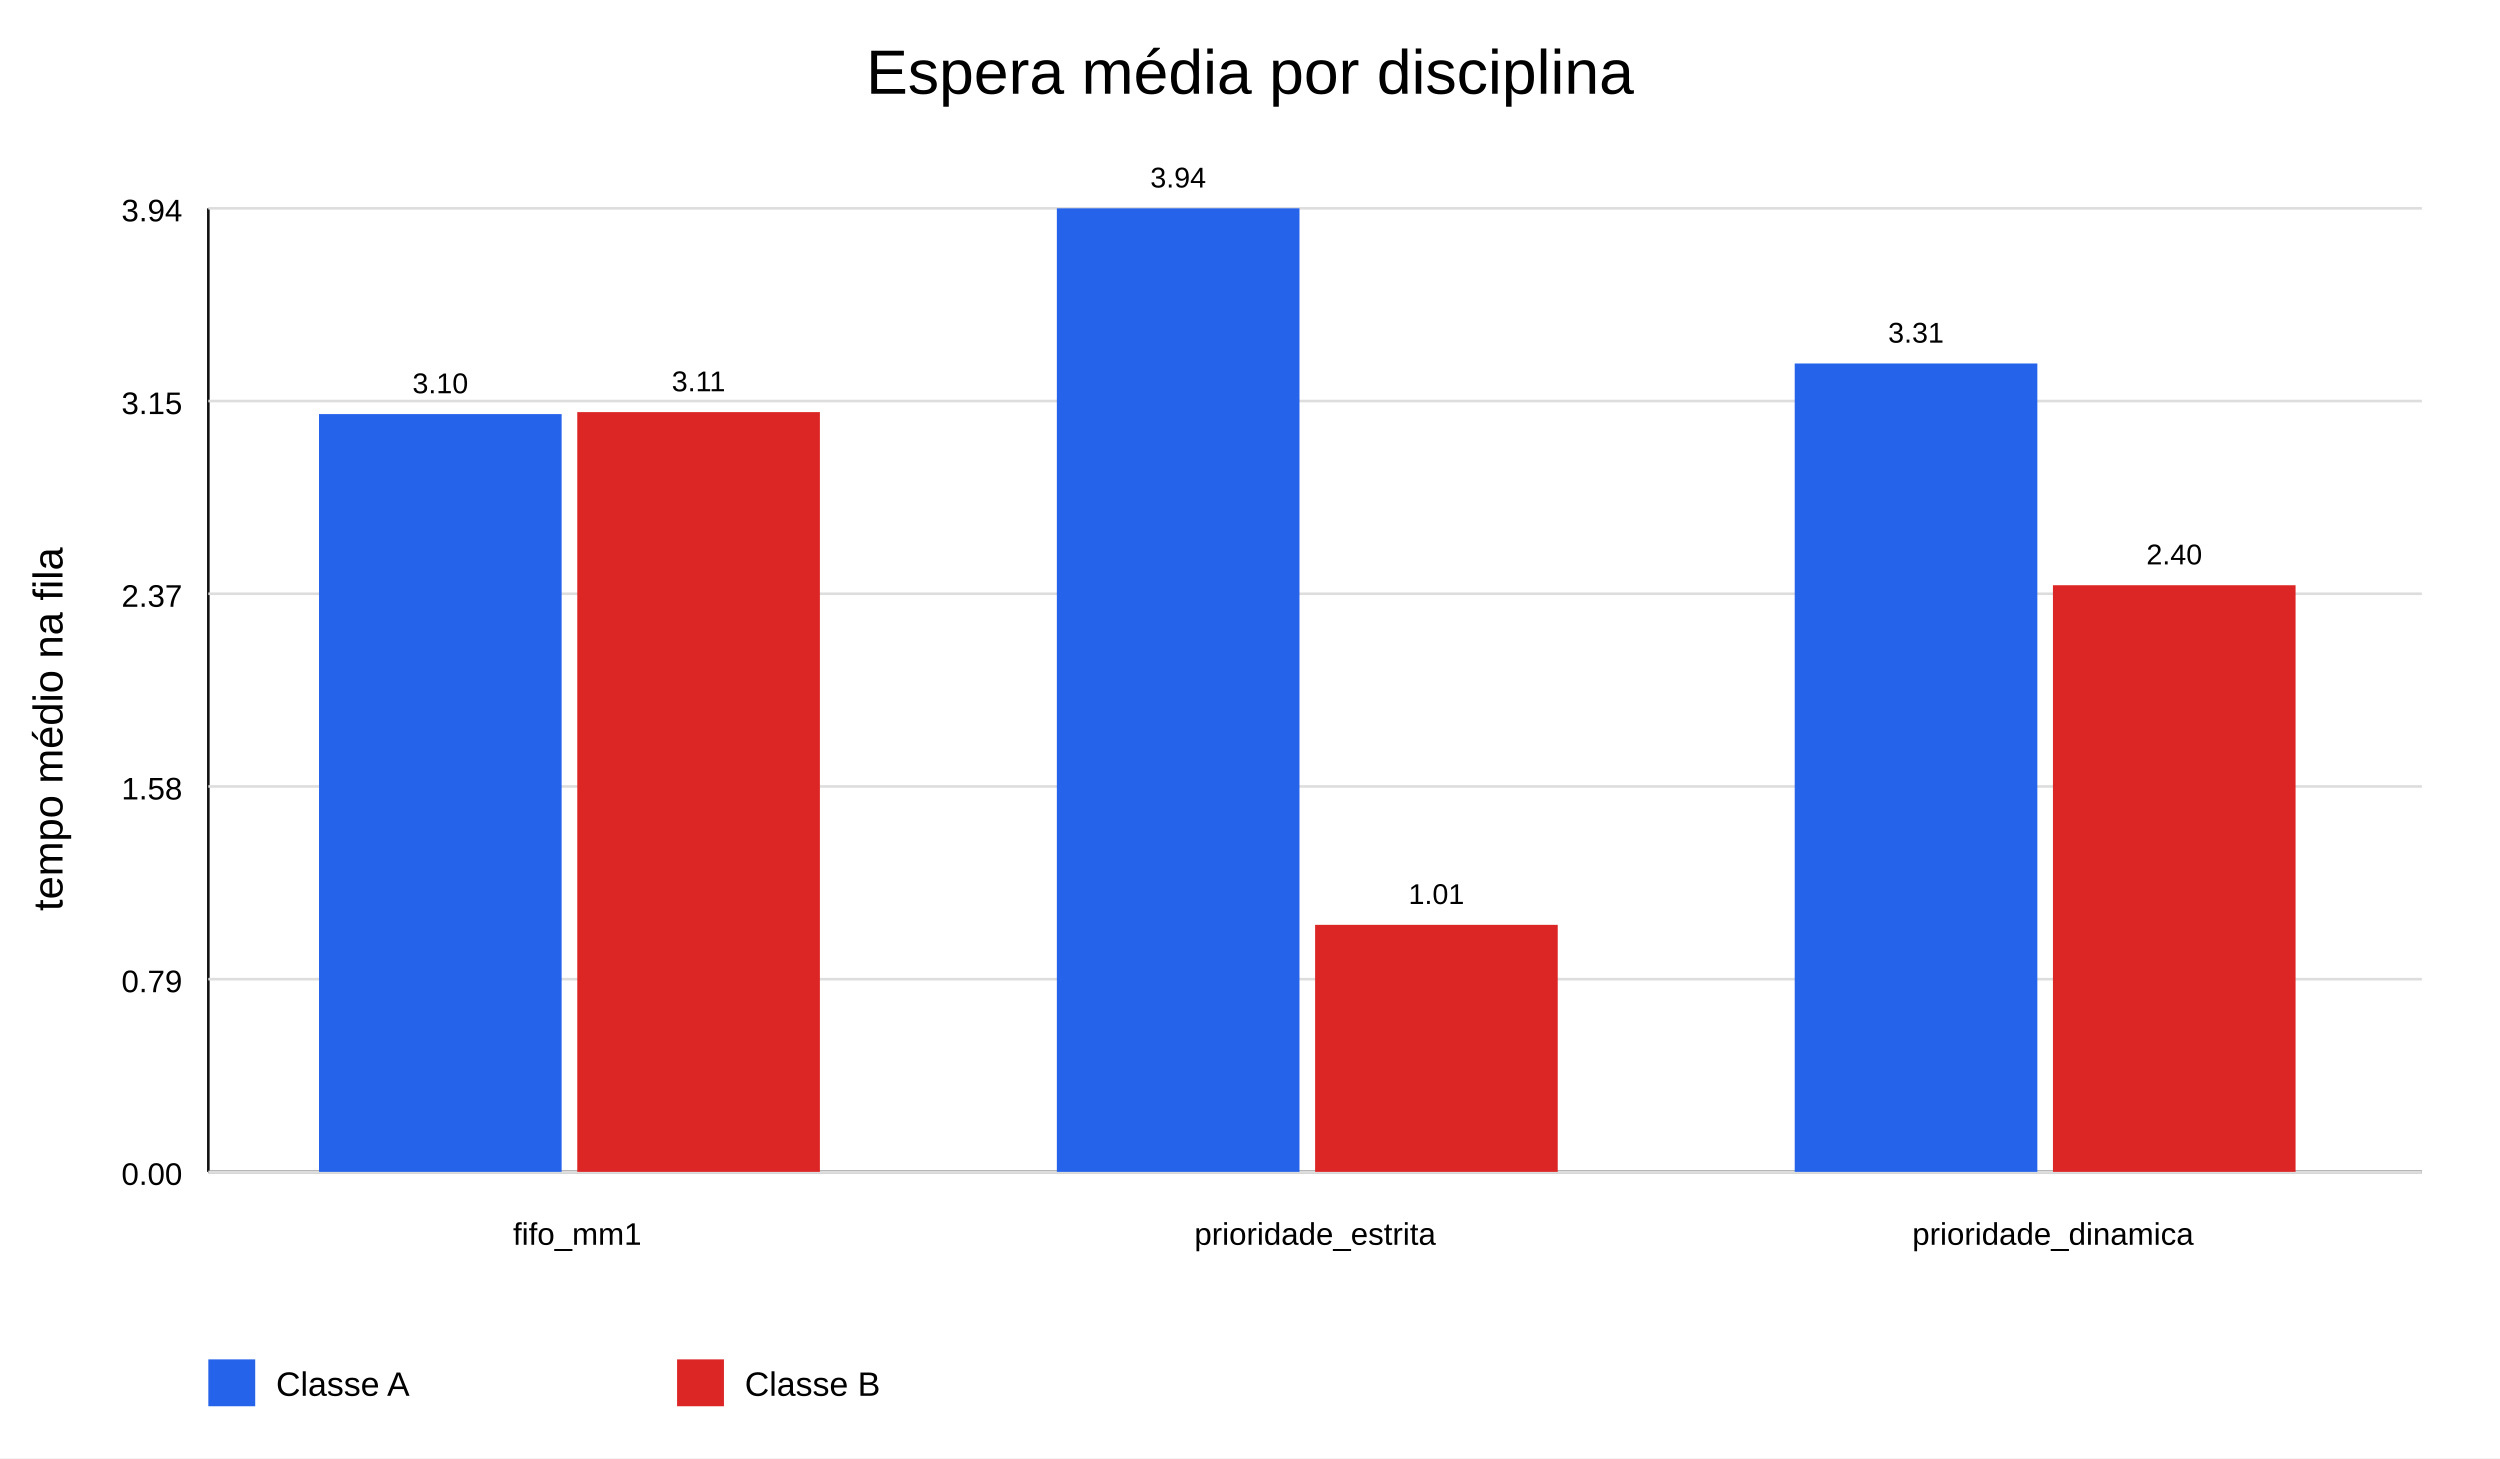
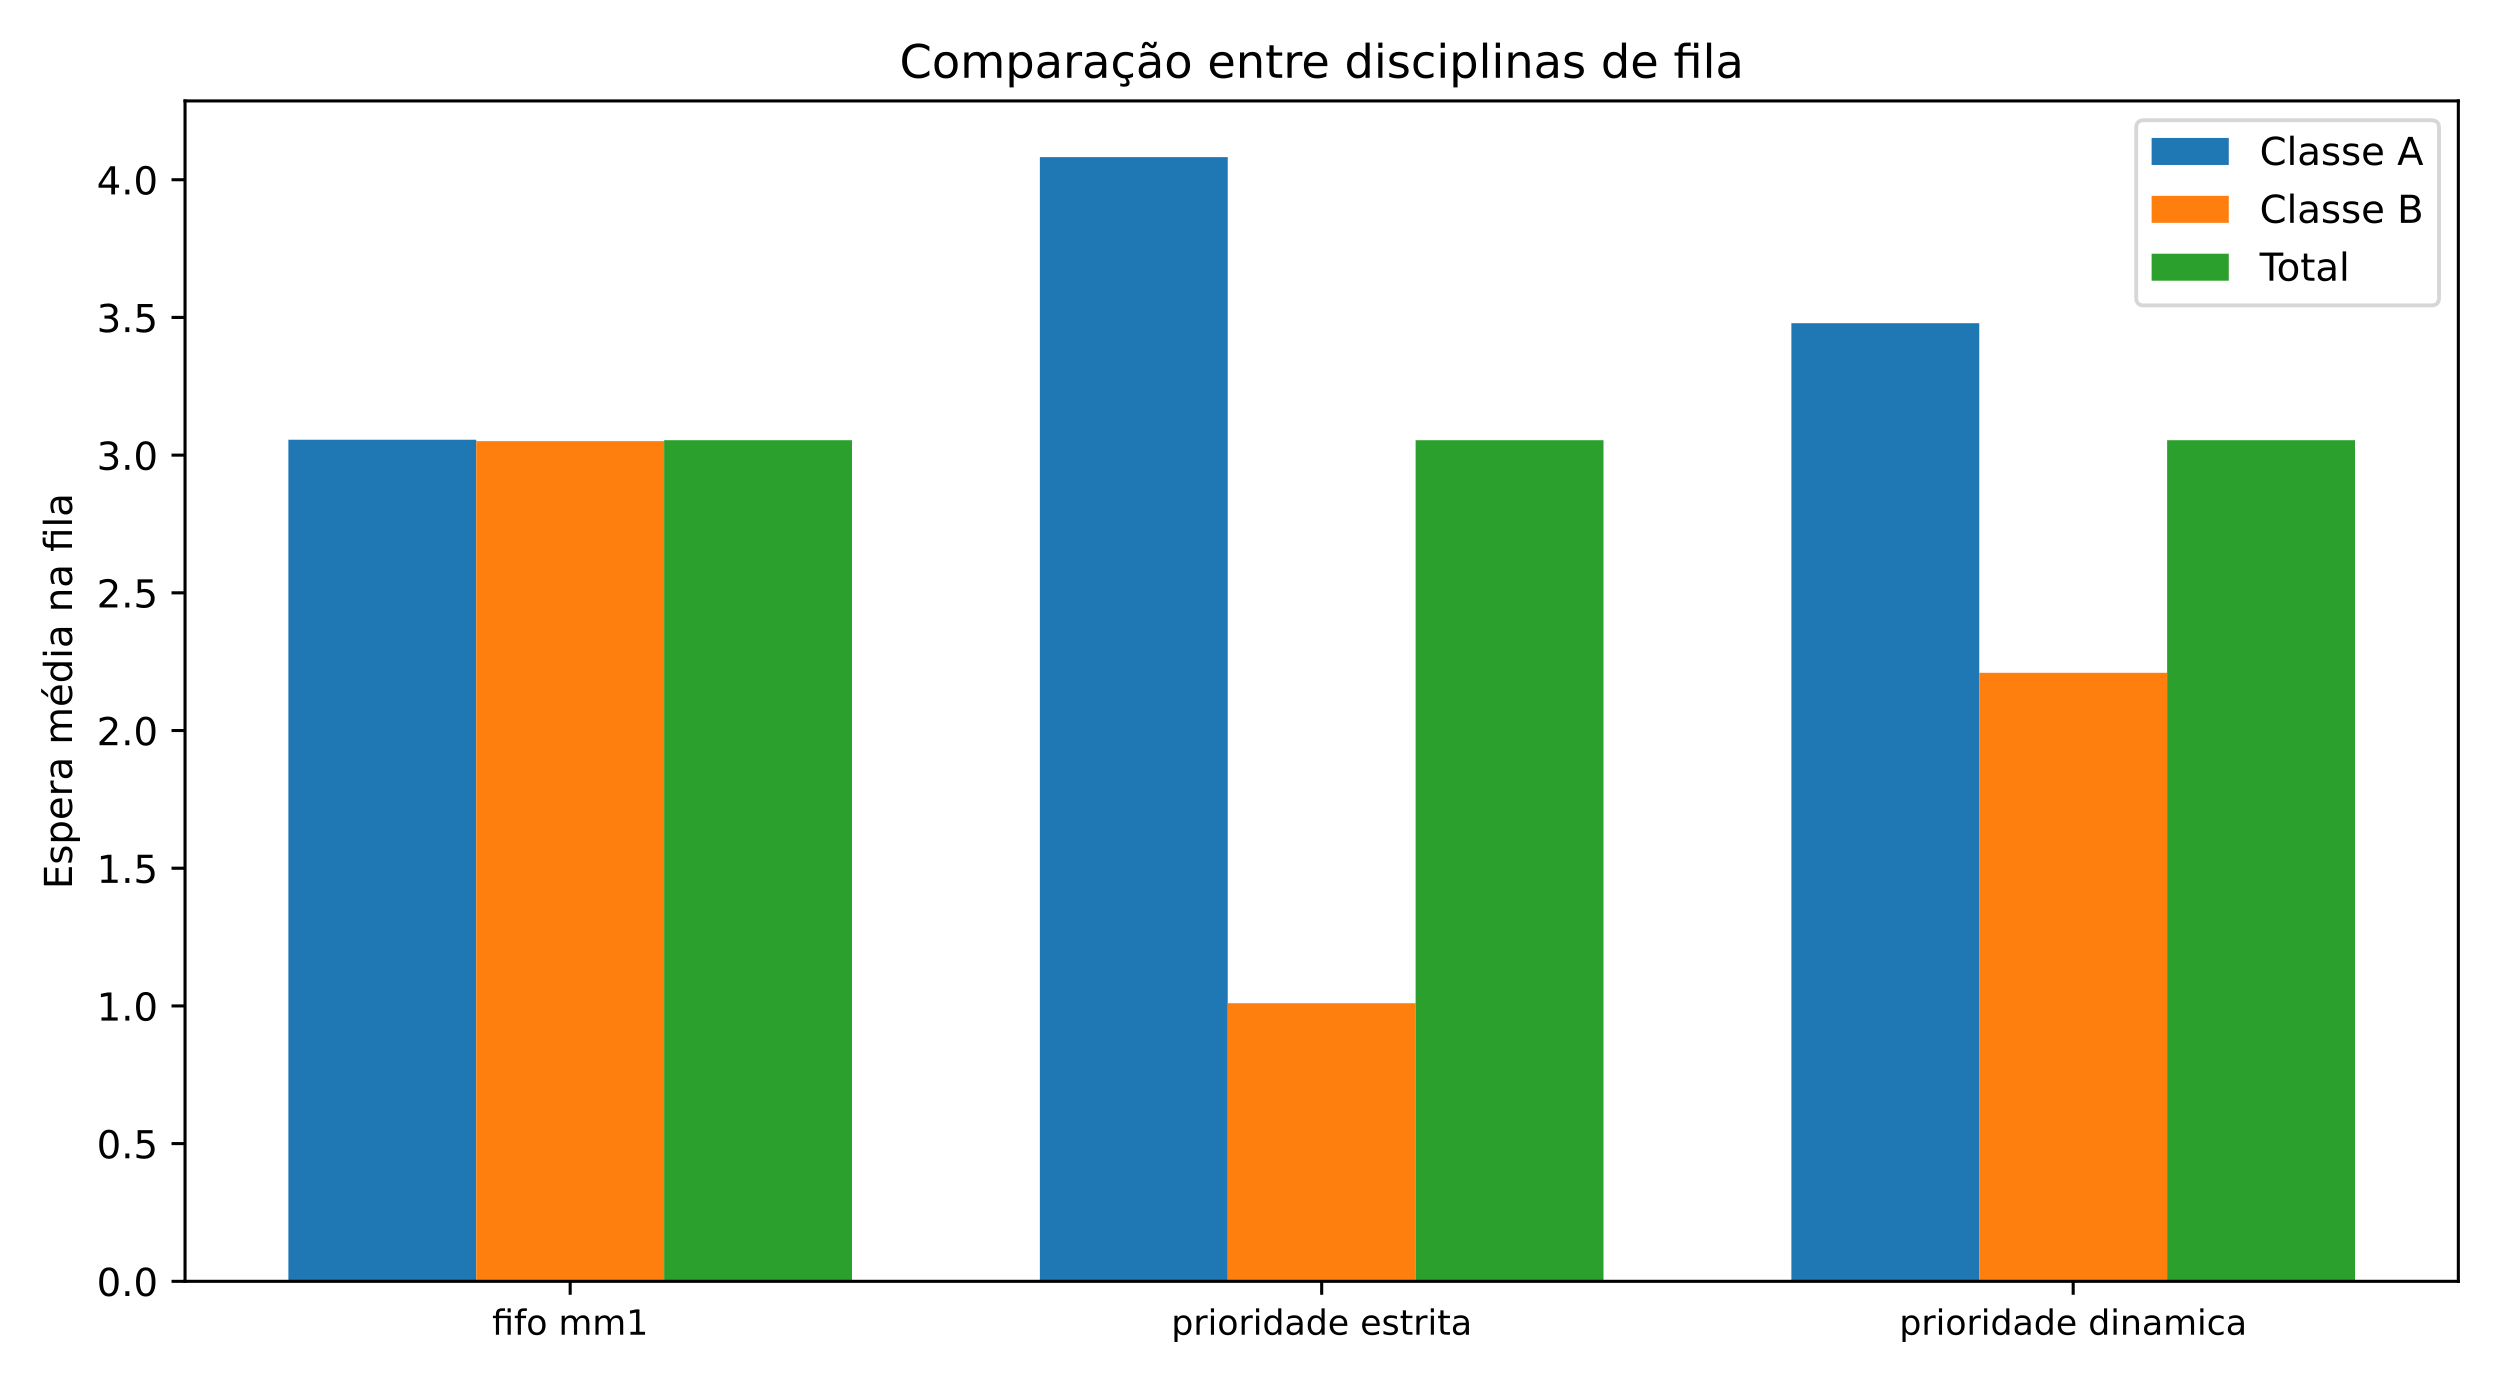
- <svg xmlns="http://www.w3.org/2000/svg" width="960" height="560" viewBox="0 0 960 560">
-   <rect width="100%" height="100%" fill="white" />
-   <text x="480.0" y="36" text-anchor="middle" font-size="24" font-family="Arial">Espera média por disciplina</text>
-   <text x="24" y="280.0" transform="rotate(-90 24 280.0)" text-anchor="middle" font-size="16" font-family="Arial">tempo médio na fila</text>
-   <line x1="80" y1="450" x2="930" y2="450" stroke="#111" />
-   <line x1="80" y1="80" x2="80" y2="450" stroke="#111" />
-   <line x1="80" y1="450.0" x2="930" y2="450.0" stroke="#ddd" />
-   <text x="70" y="455.0" text-anchor="end" font-size="12" font-family="Arial">0.00</text>
-   <line x1="80" y1="376.0" x2="930" y2="376.0" stroke="#ddd" />
-   <text x="70" y="381.0" text-anchor="end" font-size="12" font-family="Arial">0.79</text>
-   <line x1="80" y1="302.0" x2="930" y2="302.0" stroke="#ddd" />
-   <text x="70" y="307.0" text-anchor="end" font-size="12" font-family="Arial">1.58</text>
-   <line x1="80" y1="228.0" x2="930" y2="228.0" stroke="#ddd" />
-   <text x="70" y="233.0" text-anchor="end" font-size="12" font-family="Arial">2.37</text>
-   <line x1="80" y1="154.0" x2="930" y2="154.0" stroke="#ddd" />
-   <text x="70" y="159.0" text-anchor="end" font-size="12" font-family="Arial">3.15</text>
-   <line x1="80" y1="80.0" x2="930" y2="80.0" stroke="#ddd" />
-   <text x="70" y="85.0" text-anchor="end" font-size="12" font-family="Arial">3.94</text>
-   <text x="221.667" y="478" text-anchor="middle" font-size="12" font-family="Arial">fifo_mm1</text>
-   <rect x="122.50" y="159.01" width="93.17" height="290.99" fill="#2563eb" />
-   <text x="169.08" y="151.01" text-anchor="middle" font-size="11" font-family="Arial">3.10</text>
-   <rect x="221.67" y="158.25" width="93.17" height="291.75" fill="#dc2626" />
-   <text x="268.25" y="150.25" text-anchor="middle" font-size="11" font-family="Arial">3.11</text>
-   <text x="505.0" y="478" text-anchor="middle" font-size="12" font-family="Arial">prioridade_estrita</text>
-   <rect x="405.83" y="80.00" width="93.17" height="370.00" fill="#2563eb" />
-   <text x="452.42" y="72.00" text-anchor="middle" font-size="11" font-family="Arial">3.94</text>
-   <rect x="505.00" y="355.14" width="93.17" height="94.86" fill="#dc2626" />
-   <text x="551.58" y="347.14" text-anchor="middle" font-size="11" font-family="Arial">1.01</text>
-   <text x="788.333" y="478" text-anchor="middle" font-size="12" font-family="Arial">prioridade_dinamica</text>
-   <rect x="689.17" y="139.58" width="93.17" height="310.42" fill="#2563eb" />
-   <text x="735.75" y="131.58" text-anchor="middle" font-size="11" font-family="Arial">3.31</text>
-   <rect x="788.33" y="224.73" width="93.17" height="225.27" fill="#dc2626" />
-   <text x="834.92" y="216.73" text-anchor="middle" font-size="11" font-family="Arial">2.40</text>
-   <rect x="80" y="522" width="18" height="18" fill="#2563eb" />
-   <text x="106" y="536" font-size="13" font-family="Arial">Classe A</text>
-   <rect x="260" y="522" width="18" height="18" fill="#dc2626" />
-   <text x="286" y="536" font-size="13" font-family="Arial">Classe B</text>
+ <svg xmlns="http://www.w3.org/2000/svg" xmlns:xlink="http://www.w3.org/1999/xlink" width="648pt" height="360pt" viewBox="0 0 648 360" version="1.1">
+   <defs>
+     <style type="text/css">*{stroke-linejoin: round; stroke-linecap: butt}</style>
+   </defs>
+   <g id="figure_1">
+     <g id="patch_1">
+       <path d="M 0 360  L 648 360  L 648 0  L 0 0  z " style="fill: #ffffff" />
+     </g>
+     <g id="axes_1">
+       <g id="patch_2">
+         <path d="M 47.962 332.118  L 637.2 332.118  L 637.2 26.16  L 47.962 26.16  z " style="fill: #ffffff" />
+       </g>
+       <g id="patch_3">
+         <path d="M 74.746 332.118  L 123.443 332.118  L 123.443 113.973  L 74.746 113.973  z " clip-path="url(#p3325e64aa8)" style="fill: #1f77b4" />
+       </g>
+       <g id="patch_4">
+         <path d="M 269.535 332.118  L 318.233 332.118  L 318.233 40.729  L 269.535 40.729  z " clip-path="url(#p3325e64aa8)" style="fill: #1f77b4" />
+       </g>
+       <g id="patch_5">
+         <path d="M 464.324 332.118  L 513.022 332.118  L 513.022 83.78  L 464.324 83.78  z " clip-path="url(#p3325e64aa8)" style="fill: #1f77b4" />
+       </g>
+       <g id="patch_6">
+         <path d="M 123.443 332.118  L 172.141 332.118  L 172.141 114.336  L 123.443 114.336  z " clip-path="url(#p3325e64aa8)" style="fill: #ff7f0e" />
+       </g>
+       <g id="patch_7">
+         <path d="M 318.233 332.118  L 366.93 332.118  L 366.93 260.031  L 318.233 260.031  z " clip-path="url(#p3325e64aa8)" style="fill: #ff7f0e" />
+       </g>
+       <g id="patch_8">
+         <path d="M 513.022 332.118  L 561.719 332.118  L 561.719 174.389  L 513.022 174.389  z " clip-path="url(#p3325e64aa8)" style="fill: #ff7f0e" />
+       </g>
+       <g id="patch_9">
+         <path d="M 172.141 332.118  L 220.838 332.118  L 220.838 114.097  L 172.141 114.097  z " clip-path="url(#p3325e64aa8)" style="fill: #2ca02c" />
+       </g>
+       <g id="patch_10">
+         <path d="M 366.93 332.118  L 415.627 332.118  L 415.627 114.097  L 366.93 114.097  z " clip-path="url(#p3325e64aa8)" style="fill: #2ca02c" />
+       </g>
+       <g id="patch_11">
+         <path d="M 561.719 332.118  L 610.416 332.118  L 610.416 114.097  L 561.719 114.097  z " clip-path="url(#p3325e64aa8)" style="fill: #2ca02c" />
+       </g>
+       <g id="matplotlib.axis_1">
+         <g id="xtick_1">
+           <g id="line2d_1">
+             <defs>
+               <path id="mccc6d8b681" d="M 0 0  L 0 3.5  " style="stroke: #000000; stroke-width: 0.8" />
+             </defs>
+             <g>
+               <use xlink:href="#mccc6d8b681" x="147.792" y="332.118" style="stroke: #000000; stroke-width: 0.8" />
+             </g>
+           </g>
+           <g id="text_1">
+             <g transform="translate(127.5601 345.9565) scale(0.09 -0.09)">
+               <defs>
+                 <path id="DejaVuSans-13af" d="M 3431 3500  L 3431 0  L 2853 0  L 2853 3053  L 1275 3053  L 1275 0  L 697 0  L 697 3053  L 147 3053  L 147 3500  L 697 3500  L 697 3744  Q 697 4316 967 4589  Q 1238 4863 1797 4863  L 2375 4863  L 2375 4384  L 1825 4384  Q 1516 4384 1395 4259  Q 1275 4134 1275 3809  L 1275 3500  L 3431 3500  z M 2853 4856  L 3431 4856  L 3431 4128  L 2853 4128  L 2853 4856  z " transform="scale(0.015625)" />
+                 <path id="DejaVuSans-49" d="M 2375 4863  L 2375 4384  L 1825 4384  Q 1516 4384 1395 4259  Q 1275 4134 1275 3809  L 1275 3500  L 2222 3500  L 2222 3053  L 1275 3053  L 1275 0  L 697 0  L 697 3053  L 147 3053  L 147 3500  L 697 3500  L 697 3744  Q 697 4328 969 4595  Q 1241 4863 1831 4863  L 2375 4863  z " transform="scale(0.015625)" />
+                 <path id="DejaVuSans-52" d="M 1959 3097  Q 1497 3097 1228 2736  Q 959 2375 959 1747  Q 959 1119 1226 758  Q 1494 397 1959 397  Q 2419 397 2687 759  Q 2956 1122 2956 1747  Q 2956 2369 2687 2733  Q 2419 3097 1959 3097  z M 1959 3584  Q 2709 3584 3137 3096  Q 3566 2609 3566 1747  Q 3566 888 3137 398  Q 2709 -91 1959 -91  Q 1206 -91 779 398  Q 353 888 353 1747  Q 353 2609 779 3096  Q 1206 3584 1959 3584  z " transform="scale(0.015625)" />
+                 <path id="DejaVuSans-3" transform="scale(0.015625)" />
+                 <path id="DejaVuSans-50" d="M 3328 2828  Q 3544 3216 3844 3400  Q 4144 3584 4550 3584  Q 5097 3584 5394 3201  Q 5691 2819 5691 2113  L 5691 0  L 5113 0  L 5113 2094  Q 5113 2597 4934 2840  Q 4756 3084 4391 3084  Q 3944 3084 3684 2787  Q 3425 2491 3425 1978  L 3425 0  L 2847 0  L 2847 2094  Q 2847 2600 2669 2842  Q 2491 3084 2119 3084  Q 1678 3084 1418 2786  Q 1159 2488 1159 1978  L 1159 0  L 581 0  L 581 3500  L 1159 3500  L 1159 2956  Q 1356 3278 1631 3431  Q 1906 3584 2284 3584  Q 2666 3584 2933 3390  Q 3200 3197 3328 2828  z " transform="scale(0.015625)" />
+                 <path id="DejaVuSans-14" d="M 794 531  L 1825 531  L 1825 4091  L 703 3866  L 703 4441  L 1819 4666  L 2450 4666  L 2450 531  L 3481 531  L 3481 0  L 794 0  L 794 531  z " transform="scale(0.015625)" />
+               </defs>
+               <use xlink:href="#DejaVuSans-13af" />
+               <use xlink:href="#DejaVuSans-49" transform="translate(62.98438 0)" />
+               <use xlink:href="#DejaVuSans-52" transform="translate(98.1875 0)" />
+               <use xlink:href="#DejaVuSans-3" transform="translate(159.375 0)" />
+               <use xlink:href="#DejaVuSans-50" transform="translate(191.1562 0)" />
+               <use xlink:href="#DejaVuSans-50" transform="translate(288.5625 0)" />
+               <use xlink:href="#DejaVuSans-14" transform="translate(385.9688 0)" />
+             </g>
+           </g>
+         </g>
+         <g id="xtick_2">
+           <g id="line2d_2">
+             <g>
+               <use xlink:href="#mccc6d8b681" x="342.581" y="332.118" style="stroke: #000000; stroke-width: 0.8" />
+             </g>
+           </g>
+           <g id="text_2">
+             <g transform="translate(303.6013 345.9565) scale(0.09 -0.09)">
+               <defs>
+                 <path id="DejaVuSans-53" d="M 1159 525  L 1159 -1331  L 581 -1331  L 581 3500  L 1159 3500  L 1159 2969  Q 1341 3281 1617 3432  Q 1894 3584 2278 3584  Q 2916 3584 3314 3078  Q 3713 2572 3713 1747  Q 3713 922 3314 415  Q 2916 -91 2278 -91  Q 1894 -91 1617 61  Q 1341 213 1159 525  z M 3116 1747  Q 3116 2381 2855 2742  Q 2594 3103 2138 3103  Q 1681 3103 1420 2742  Q 1159 2381 1159 1747  Q 1159 1113 1420 752  Q 1681 391 2138 391  Q 2594 391 2855 752  Q 3116 1113 3116 1747  z " transform="scale(0.015625)" />
+                 <path id="DejaVuSans-55" d="M 2631 2963  Q 2534 3019 2420 3045  Q 2306 3072 2169 3072  Q 1681 3072 1420 2755  Q 1159 2438 1159 1844  L 1159 0  L 581 0  L 581 3500  L 1159 3500  L 1159 2956  Q 1341 3275 1631 3429  Q 1922 3584 2338 3584  Q 2397 3584 2469 3576  Q 2541 3569 2628 3553  L 2631 2963  z " transform="scale(0.015625)" />
+                 <path id="DejaVuSans-4c" d="M 603 3500  L 1178 3500  L 1178 0  L 603 0  L 603 3500  z M 603 4863  L 1178 4863  L 1178 4134  L 603 4134  L 603 4863  z " transform="scale(0.015625)" />
+                 <path id="DejaVuSans-47" d="M 2906 2969  L 2906 4863  L 3481 4863  L 3481 0  L 2906 0  L 2906 525  Q 2725 213 2448 61  Q 2172 -91 1784 -91  Q 1150 -91 751 415  Q 353 922 353 1747  Q 353 2572 751 3078  Q 1150 3584 1784 3584  Q 2172 3584 2448 3432  Q 2725 3281 2906 2969  z M 947 1747  Q 947 1113 1208 752  Q 1469 391 1925 391  Q 2381 391 2643 752  Q 2906 1113 2906 1747  Q 2906 2381 2643 2742  Q 2381 3103 1925 3103  Q 1469 3103 1208 2742  Q 947 2381 947 1747  z " transform="scale(0.015625)" />
+                 <path id="DejaVuSans-44" d="M 2194 1759  Q 1497 1759 1228 1600  Q 959 1441 959 1056  Q 959 750 1161 570  Q 1363 391 1709 391  Q 2188 391 2477 730  Q 2766 1069 2766 1631  L 2766 1759  L 2194 1759  z M 3341 1997  L 3341 0  L 2766 0  L 2766 531  Q 2569 213 2275 61  Q 1981 -91 1556 -91  Q 1019 -91 701 211  Q 384 513 384 1019  Q 384 1609 779 1909  Q 1175 2209 1959 2209  L 2766 2209  L 2766 2266  Q 2766 2663 2505 2880  Q 2244 3097 1772 3097  Q 1472 3097 1187 3025  Q 903 2953 641 2809  L 641 3341  Q 956 3463 1253 3523  Q 1550 3584 1831 3584  Q 2591 3584 2966 3190  Q 3341 2797 3341 1997  z " transform="scale(0.015625)" />
+                 <path id="DejaVuSans-48" d="M 3597 1894  L 3597 1613  L 953 1613  Q 991 1019 1311 708  Q 1631 397 2203 397  Q 2534 397 2845 478  Q 3156 559 3463 722  L 3463 178  Q 3153 47 2828 -22  Q 2503 -91 2169 -91  Q 1331 -91 842 396  Q 353 884 353 1716  Q 353 2575 817 3079  Q 1281 3584 2069 3584  Q 2775 3584 3186 3129  Q 3597 2675 3597 1894  z M 3022 2063  Q 3016 2534 2758 2815  Q 2500 3097 2075 3097  Q 1594 3097 1305 2825  Q 1016 2553 972 2059  L 3022 2063  z " transform="scale(0.015625)" />
+                 <path id="DejaVuSans-56" d="M 2834 3397  L 2834 2853  Q 2591 2978 2328 3040  Q 2066 3103 1784 3103  Q 1356 3103 1142 2972  Q 928 2841 928 2578  Q 928 2378 1081 2264  Q 1234 2150 1697 2047  L 1894 2003  Q 2506 1872 2764 1633  Q 3022 1394 3022 966  Q 3022 478 2636 193  Q 2250 -91 1575 -91  Q 1294 -91 989 -36  Q 684 19 347 128  L 347 722  Q 666 556 975 473  Q 1284 391 1588 391  Q 1994 391 2212 530  Q 2431 669 2431 922  Q 2431 1156 2273 1281  Q 2116 1406 1581 1522  L 1381 1569  Q 847 1681 609 1914  Q 372 2147 372 2553  Q 372 3047 722 3315  Q 1072 3584 1716 3584  Q 2034 3584 2315 3537  Q 2597 3491 2834 3397  z " transform="scale(0.015625)" />
+                 <path id="DejaVuSans-57" d="M 1172 4494  L 1172 3500  L 2356 3500  L 2356 3053  L 1172 3053  L 1172 1153  Q 1172 725 1289 603  Q 1406 481 1766 481  L 2356 481  L 2356 0  L 1766 0  Q 1100 0 847 248  Q 594 497 594 1153  L 594 3053  L 172 3053  L 172 3500  L 594 3500  L 594 4494  L 1172 4494  z " transform="scale(0.015625)" />
+               </defs>
+               <use xlink:href="#DejaVuSans-53" />
+               <use xlink:href="#DejaVuSans-55" transform="translate(63.48438 0)" />
+               <use xlink:href="#DejaVuSans-4c" transform="translate(104.5938 0)" />
+               <use xlink:href="#DejaVuSans-52" transform="translate(132.375 0)" />
+               <use xlink:href="#DejaVuSans-55" transform="translate(193.5625 0)" />
+               <use xlink:href="#DejaVuSans-4c" transform="translate(234.6719 0)" />
+               <use xlink:href="#DejaVuSans-47" transform="translate(262.4531 0)" />
+               <use xlink:href="#DejaVuSans-44" transform="translate(325.9375 0)" />
+               <use xlink:href="#DejaVuSans-47" transform="translate(387.2188 0)" />
+               <use xlink:href="#DejaVuSans-48" transform="translate(450.7031 0)" />
+               <use xlink:href="#DejaVuSans-3" transform="translate(512.2344 0)" />
+               <use xlink:href="#DejaVuSans-48" transform="translate(544.0156 0)" />
+               <use xlink:href="#DejaVuSans-56" transform="translate(605.5469 0)" />
+               <use xlink:href="#DejaVuSans-57" transform="translate(657.6406 0)" />
+               <use xlink:href="#DejaVuSans-55" transform="translate(696.8438 0)" />
+               <use xlink:href="#DejaVuSans-4c" transform="translate(737.9531 0)" />
+               <use xlink:href="#DejaVuSans-57" transform="translate(765.7344 0)" />
+               <use xlink:href="#DejaVuSans-44" transform="translate(804.9375 0)" />
+             </g>
+           </g>
+         </g>
+         <g id="xtick_3">
+           <g id="line2d_3">
+             <g>
+               <use xlink:href="#mccc6d8b681" x="537.37" y="332.118" style="stroke: #000000; stroke-width: 0.8" />
+             </g>
+           </g>
+           <g id="text_3">
+             <g transform="translate(492.3079 345.9565) scale(0.09 -0.09)">
+               <defs>
+                 <path id="DejaVuSans-51" d="M 3513 2113  L 3513 0  L 2938 0  L 2938 2094  Q 2938 2591 2744 2837  Q 2550 3084 2163 3084  Q 1697 3084 1428 2787  Q 1159 2491 1159 1978  L 1159 0  L 581 0  L 581 3500  L 1159 3500  L 1159 2956  Q 1366 3272 1645 3428  Q 1925 3584 2291 3584  Q 2894 3584 3203 3211  Q 3513 2838 3513 2113  z " transform="scale(0.015625)" />
+                 <path id="DejaVuSans-46" d="M 3122 3366  L 3122 2828  Q 2878 2963 2633 3030  Q 2388 3097 2138 3097  Q 1578 3097 1268 2742  Q 959 2388 959 1747  Q 959 1106 1268 751  Q 1578 397 2138 397  Q 2388 397 2633 464  Q 2878 531 3122 666  L 3122 134  Q 2881 22 2623 -34  Q 2366 -91 2075 -91  Q 1284 -91 818 406  Q 353 903 353 1747  Q 353 2603 823 3093  Q 1294 3584 2113 3584  Q 2378 3584 2631 3529  Q 2884 3475 3122 3366  z " transform="scale(0.015625)" />
+               </defs>
+               <use xlink:href="#DejaVuSans-53" />
+               <use xlink:href="#DejaVuSans-55" transform="translate(63.48438 0)" />
+               <use xlink:href="#DejaVuSans-4c" transform="translate(104.5938 0)" />
+               <use xlink:href="#DejaVuSans-52" transform="translate(132.375 0)" />
+               <use xlink:href="#DejaVuSans-55" transform="translate(193.5625 0)" />
+               <use xlink:href="#DejaVuSans-4c" transform="translate(234.6719 0)" />
+               <use xlink:href="#DejaVuSans-47" transform="translate(262.4531 0)" />
+               <use xlink:href="#DejaVuSans-44" transform="translate(325.9375 0)" />
+               <use xlink:href="#DejaVuSans-47" transform="translate(387.2188 0)" />
+               <use xlink:href="#DejaVuSans-48" transform="translate(450.7031 0)" />
+               <use xlink:href="#DejaVuSans-3" transform="translate(512.2344 0)" />
+               <use xlink:href="#DejaVuSans-47" transform="translate(544.0156 0)" />
+               <use xlink:href="#DejaVuSans-4c" transform="translate(607.5 0)" />
+               <use xlink:href="#DejaVuSans-51" transform="translate(635.2812 0)" />
+               <use xlink:href="#DejaVuSans-44" transform="translate(698.6562 0)" />
+               <use xlink:href="#DejaVuSans-50" transform="translate(759.9375 0)" />
+               <use xlink:href="#DejaVuSans-4c" transform="translate(857.3438 0)" />
+               <use xlink:href="#DejaVuSans-46" transform="translate(885.125 0)" />
+               <use xlink:href="#DejaVuSans-44" transform="translate(940.1094 0)" />
+             </g>
+           </g>
+         </g>
+       </g>
+       <g id="matplotlib.axis_2">
+         <g id="ytick_1">
+           <g id="line2d_4">
+             <defs>
+               <path id="m10b726d78b" d="M 0 0  L -3.5 0  " style="stroke: #000000; stroke-width: 0.8" />
+             </defs>
+             <g>
+               <use xlink:href="#m10b726d78b" x="47.962" y="332.118" style="stroke: #000000; stroke-width: 0.8" />
+             </g>
+           </g>
+           <g id="text_4">
+             <g transform="translate(25.05922 335.9167) scale(0.1 -0.1)">
+               <defs>
+                 <path id="DejaVuSans-13" d="M 2034 4250  Q 1547 4250 1301 3770  Q 1056 3291 1056 2328  Q 1056 1369 1301 889  Q 1547 409 2034 409  Q 2525 409 2770 889  Q 3016 1369 3016 2328  Q 3016 3291 2770 3770  Q 2525 4250 2034 4250  z M 2034 4750  Q 2819 4750 3233 4129  Q 3647 3509 3647 2328  Q 3647 1150 3233 529  Q 2819 -91 2034 -91  Q 1250 -91 836 529  Q 422 1150 422 2328  Q 422 3509 836 4129  Q 1250 4750 2034 4750  z " transform="scale(0.015625)" />
+                 <path id="DejaVuSans-11" d="M 684 794  L 1344 794  L 1344 0  L 684 0  L 684 794  z " transform="scale(0.015625)" />
+               </defs>
+               <use xlink:href="#DejaVuSans-13" />
+               <use xlink:href="#DejaVuSans-11" transform="translate(63.625 0)" />
+               <use xlink:href="#DejaVuSans-13" transform="translate(95.40625 0)" />
+             </g>
+           </g>
+         </g>
+         <g id="ytick_2">
+           <g id="line2d_5">
+             <g>
+               <use xlink:href="#m10b726d78b" x="47.962" y="296.427" style="stroke: #000000; stroke-width: 0.8" />
+             </g>
+           </g>
+           <g id="text_5">
+             <g transform="translate(25.05922 300.2256) scale(0.1 -0.1)">
+               <defs>
+                 <path id="DejaVuSans-18" d="M 691 4666  L 3169 4666  L 3169 4134  L 1269 4134  L 1269 2991  Q 1406 3038 1543 3061  Q 1681 3084 1819 3084  Q 2600 3084 3056 2656  Q 3513 2228 3513 1497  Q 3513 744 3044 326  Q 2575 -91 1722 -91  Q 1428 -91 1123 -41  Q 819 9 494 109  L 494 744  Q 775 591 1075 516  Q 1375 441 1709 441  Q 2250 441 2565 725  Q 2881 1009 2881 1497  Q 2881 1984 2565 2268  Q 2250 2553 1709 2553  Q 1456 2553 1204 2497  Q 953 2441 691 2322  L 691 4666  z " transform="scale(0.015625)" />
+               </defs>
+               <use xlink:href="#DejaVuSans-13" />
+               <use xlink:href="#DejaVuSans-11" transform="translate(63.625 0)" />
+               <use xlink:href="#DejaVuSans-18" transform="translate(95.40625 0)" />
+             </g>
+           </g>
+         </g>
+         <g id="ytick_3">
+           <g id="line2d_6">
+             <g>
+               <use xlink:href="#m10b726d78b" x="47.962" y="260.736" style="stroke: #000000; stroke-width: 0.8" />
+             </g>
+           </g>
+           <g id="text_6">
+             <g transform="translate(25.05922 264.5345) scale(0.1 -0.1)">
+               <use xlink:href="#DejaVuSans-14" />
+               <use xlink:href="#DejaVuSans-11" transform="translate(63.625 0)" />
+               <use xlink:href="#DejaVuSans-13" transform="translate(95.40625 0)" />
+             </g>
+           </g>
+         </g>
+         <g id="ytick_4">
+           <g id="line2d_7">
+             <g>
+               <use xlink:href="#m10b726d78b" x="47.962" y="225.045" style="stroke: #000000; stroke-width: 0.8" />
+             </g>
+           </g>
+           <g id="text_7">
+             <g transform="translate(25.05922 228.8435) scale(0.1 -0.1)">
+               <use xlink:href="#DejaVuSans-14" />
+               <use xlink:href="#DejaVuSans-11" transform="translate(63.625 0)" />
+               <use xlink:href="#DejaVuSans-18" transform="translate(95.40625 0)" />
+             </g>
+           </g>
+         </g>
+         <g id="ytick_5">
+           <g id="line2d_8">
+             <g>
+               <use xlink:href="#m10b726d78b" x="47.962" y="189.354" style="stroke: #000000; stroke-width: 0.8" />
+             </g>
+           </g>
+           <g id="text_8">
+             <g transform="translate(25.05922 193.1524) scale(0.1 -0.1)">
+               <defs>
+                 <path id="DejaVuSans-15" d="M 1228 531  L 3431 531  L 3431 0  L 469 0  L 469 531  Q 828 903 1448 1529  Q 2069 2156 2228 2338  Q 2531 2678 2651 2914  Q 2772 3150 2772 3378  Q 2772 3750 2511 3984  Q 2250 4219 1831 4219  Q 1534 4219 1204 4116  Q 875 4013 500 3803  L 500 4441  Q 881 4594 1212 4672  Q 1544 4750 1819 4750  Q 2544 4750 2975 4387  Q 3406 4025 3406 3419  Q 3406 3131 3298 2873  Q 3191 2616 2906 2266  Q 2828 2175 2409 1742  Q 1991 1309 1228 531  z " transform="scale(0.015625)" />
+               </defs>
+               <use xlink:href="#DejaVuSans-15" />
+               <use xlink:href="#DejaVuSans-11" transform="translate(63.625 0)" />
+               <use xlink:href="#DejaVuSans-13" transform="translate(95.40625 0)" />
+             </g>
+           </g>
+         </g>
+         <g id="ytick_6">
+           <g id="line2d_9">
+             <g>
+               <use xlink:href="#m10b726d78b" x="47.962" y="153.662" style="stroke: #000000; stroke-width: 0.8" />
+             </g>
+           </g>
+           <g id="text_9">
+             <g transform="translate(25.05922 157.4613) scale(0.1 -0.1)">
+               <use xlink:href="#DejaVuSans-15" />
+               <use xlink:href="#DejaVuSans-11" transform="translate(63.625 0)" />
+               <use xlink:href="#DejaVuSans-18" transform="translate(95.40625 0)" />
+             </g>
+           </g>
+         </g>
+         <g id="ytick_7">
+           <g id="line2d_10">
+             <g>
+               <use xlink:href="#m10b726d78b" x="47.962" y="117.971" style="stroke: #000000; stroke-width: 0.8" />
+             </g>
+           </g>
+           <g id="text_10">
+             <g transform="translate(25.05922 121.7702) scale(0.1 -0.1)">
+               <defs>
+                 <path id="DejaVuSans-16" d="M 2597 2516  Q 3050 2419 3304 2112  Q 3559 1806 3559 1356  Q 3559 666 3084 287  Q 2609 -91 1734 -91  Q 1441 -91 1130 -33  Q 819 25 488 141  L 488 750  Q 750 597 1062 519  Q 1375 441 1716 441  Q 2309 441 2620 675  Q 2931 909 2931 1356  Q 2931 1769 2642 2001  Q 2353 2234 1838 2234  L 1294 2234  L 1294 2753  L 1863 2753  Q 2328 2753 2575 2939  Q 2822 3125 2822 3475  Q 2822 3834 2567 4026  Q 2313 4219 1838 4219  Q 1578 4219 1281 4162  Q 984 4106 628 3988  L 628 4550  Q 988 4650 1302 4700  Q 1616 4750 1894 4750  Q 2613 4750 3031 4423  Q 3450 4097 3450 3541  Q 3450 3153 3228 2886  Q 3006 2619 2597 2516  z " transform="scale(0.015625)" />
+               </defs>
+               <use xlink:href="#DejaVuSans-16" />
+               <use xlink:href="#DejaVuSans-11" transform="translate(63.625 0)" />
+               <use xlink:href="#DejaVuSans-13" transform="translate(95.40625 0)" />
+             </g>
+           </g>
+         </g>
+         <g id="ytick_8">
+           <g id="line2d_11">
+             <g>
+               <use xlink:href="#m10b726d78b" x="47.962" y="82.28" style="stroke: #000000; stroke-width: 0.8" />
+             </g>
+           </g>
+           <g id="text_11">
+             <g transform="translate(25.05922 86.0791) scale(0.1 -0.1)">
+               <use xlink:href="#DejaVuSans-16" />
+               <use xlink:href="#DejaVuSans-11" transform="translate(63.625 0)" />
+               <use xlink:href="#DejaVuSans-18" transform="translate(95.40625 0)" />
+             </g>
+           </g>
+         </g>
+         <g id="ytick_9">
+           <g id="line2d_12">
+             <g>
+               <use xlink:href="#m10b726d78b" x="47.962" y="46.589" style="stroke: #000000; stroke-width: 0.8" />
+             </g>
+           </g>
+           <g id="text_12">
+             <g transform="translate(25.05922 50.38801) scale(0.1 -0.1)">
+               <defs>
+                 <path id="DejaVuSans-17" d="M 2419 4116  L 825 1625  L 2419 1625  L 2419 4116  z M 2253 4666  L 3047 4666  L 3047 1625  L 3713 1625  L 3713 1100  L 3047 1100  L 3047 0  L 2419 0  L 2419 1100  L 313 1100  L 313 1709  L 2253 4666  z " transform="scale(0.015625)" />
+               </defs>
+               <use xlink:href="#DejaVuSans-17" />
+               <use xlink:href="#DejaVuSans-11" transform="translate(63.625 0)" />
+               <use xlink:href="#DejaVuSans-13" transform="translate(95.40625 0)" />
+             </g>
+           </g>
+         </g>
+         <g id="text_13">
+           <g transform="translate(18.65687 230.4499) rotate(-90) scale(0.1 -0.1)">
+             <defs>
+               <path id="DejaVuSans-28" d="M 628 4666  L 3578 4666  L 3578 4134  L 1259 4134  L 1259 2753  L 3481 2753  L 3481 2222  L 1259 2222  L 1259 531  L 3634 531  L 3634 0  L 628 0  L 628 4666  z " transform="scale(0.015625)" />
+               <path id="DejaVuSans-ab" d="M 3597 1894  L 3597 1613  L 953 1613  Q 991 1019 1311 708  Q 1631 397 2203 397  Q 2534 397 2845 478  Q 3156 559 3463 722  L 3463 178  Q 3153 47 2828 -22  Q 2503 -91 2169 -91  Q 1331 -91 842 396  Q 353 884 353 1716  Q 353 2575 817 3079  Q 1281 3584 2069 3584  Q 2775 3584 3186 3129  Q 3597 2675 3597 1894  z M 3022 2063  Q 3016 2534 2758 2815  Q 2500 3097 2075 3097  Q 1594 3097 1305 2825  Q 1016 2553 972 2059  L 3022 2063  z M 2468 5119  L 3090 5119  L 2072 3944  L 1593 3944  L 2468 5119  z " transform="scale(0.015625)" />
+               <path id="DejaVuSans-4f" d="M 603 4863  L 1178 4863  L 1178 0  L 603 0  L 603 4863  z " transform="scale(0.015625)" />
+             </defs>
+             <use xlink:href="#DejaVuSans-28" />
+             <use xlink:href="#DejaVuSans-56" transform="translate(63.1875 0)" />
+             <use xlink:href="#DejaVuSans-53" transform="translate(115.2812 0)" />
+             <use xlink:href="#DejaVuSans-48" transform="translate(178.7656 0)" />
+             <use xlink:href="#DejaVuSans-55" transform="translate(240.2969 0)" />
+             <use xlink:href="#DejaVuSans-44" transform="translate(281.4062 0)" />
+             <use xlink:href="#DejaVuSans-3" transform="translate(342.6875 0)" />
+             <use xlink:href="#DejaVuSans-50" transform="translate(374.4688 0)" />
+             <use xlink:href="#DejaVuSans-ab" transform="translate(471.875 0)" />
+             <use xlink:href="#DejaVuSans-47" transform="translate(533.4062 0)" />
+             <use xlink:href="#DejaVuSans-4c" transform="translate(596.8906 0)" />
+             <use xlink:href="#DejaVuSans-44" transform="translate(624.6719 0)" />
+             <use xlink:href="#DejaVuSans-3" transform="translate(685.9531 0)" />
+             <use xlink:href="#DejaVuSans-51" transform="translate(717.7344 0)" />
+             <use xlink:href="#DejaVuSans-44" transform="translate(781.1094 0)" />
+             <use xlink:href="#DejaVuSans-3" transform="translate(842.3906 0)" />
+             <use xlink:href="#DejaVuSans-13af" transform="translate(874.1719 0)" />
+             <use xlink:href="#DejaVuSans-4f" transform="translate(937.1562 0)" />
+             <use xlink:href="#DejaVuSans-44" transform="translate(964.9375 0)" />
+           </g>
+         </g>
+       </g>
+       <g id="patch_12">
+         <path d="M 47.962 332.118  L 47.962 26.16  " style="fill: none; stroke: #000000; stroke-width: 0.8; stroke-linejoin: miter; stroke-linecap: square" />
+       </g>
+       <g id="patch_13">
+         <path d="M 637.2 332.118  L 637.2 26.16  " style="fill: none; stroke: #000000; stroke-width: 0.8; stroke-linejoin: miter; stroke-linecap: square" />
+       </g>
+       <g id="patch_14">
+         <path d="M 47.962 332.118  L 637.2 332.118  " style="fill: none; stroke: #000000; stroke-width: 0.8; stroke-linejoin: miter; stroke-linecap: square" />
+       </g>
+       <g id="patch_15">
+         <path d="M 47.962 26.16  L 637.2 26.16  " style="fill: none; stroke: #000000; stroke-width: 0.8; stroke-linejoin: miter; stroke-linecap: square" />
+       </g>
+       <g id="text_14">
+         <g transform="translate(233.1599 20.16) scale(0.12 -0.12)">
+           <defs>
+             <path id="DejaVuSans-26" d="M 4122 4306  L 4122 3641  Q 3803 3938 3442 4084  Q 3081 4231 2675 4231  Q 1875 4231 1450 3742  Q 1025 3253 1025 2328  Q 1025 1406 1450 917  Q 1875 428 2675 428  Q 3081 428 3442 575  Q 3803 722 4122 1019  L 4122 359  Q 3791 134 3420 21  Q 3050 -91 2638 -91  Q 1578 -91 968 557  Q 359 1206 359 2328  Q 359 3453 968 4101  Q 1578 4750 2638 4750  Q 3056 4750 3426 4639  Q 3797 4528 4122 4306  z " transform="scale(0.015625)" />
+             <path id="DejaVuSans-a9" d="M 3122 3366  L 3122 2828  Q 2878 2963 2633 3030  Q 2388 3097 2138 3097  Q 1578 3097 1268 2742  Q 959 2388 959 1747  Q 959 1106 1268 751  Q 1578 397 2138 397  Q 2388 397 2633 464  Q 2878 531 3122 666  L 3122 134  Q 2881 22 2623 -34  Q 2366 -91 2075 -91  Q 1284 -91 818 406  Q 353 903 353 1747  Q 353 2603 823 3093  Q 1294 3584 2113 3584  Q 2378 3584 2631 3529  Q 2884 3475 3122 3366  z M 2310 0  Q 2481 -194 2565 -358  Q 2650 -522 2650 -672  Q 2650 -950 2462 -1092  Q 2275 -1234 1906 -1234  Q 1763 -1234 1627 -1215  Q 1491 -1197 1356 -1159  L 1356 -750  Q 1463 -803 1578 -826  Q 1694 -850 1841 -850  Q 2025 -850 2119 -775  Q 2213 -700 2213 -556  Q 2213 -463 2145 -327  Q 2078 -191 1938 0  L 2310 0  z " transform="scale(0.015625)" />
+             <path id="DejaVuSans-a5" d="M 2194 1759  Q 1497 1759 1228 1600  Q 959 1441 959 1056  Q 959 750 1161 570  Q 1363 391 1709 391  Q 2188 391 2477 730  Q 2766 1069 2766 1631  L 2766 1759  L 2194 1759  z M 3341 1997  L 3341 0  L 2766 0  L 2766 531  Q 2569 213 2275 61  Q 1981 -91 1556 -91  Q 1019 -91 701 211  Q 384 513 384 1019  Q 384 1609 779 1909  Q 1175 2209 1959 2209  L 2766 2209  L 2766 2266  Q 2766 2663 2505 2880  Q 2244 3097 1772 3097  Q 1472 3097 1187 3025  Q 903 2953 641 2809  L 641 3341  Q 956 3463 1253 3523  Q 1550 3584 1831 3584  Q 2591 3584 2966 3190  Q 3341 2797 3341 1997  z M 1844 4281  L 1665 4453  Q 1597 4516 1545 4545  Q 1494 4575 1453 4575  Q 1334 4575 1278 4461  Q 1222 4347 1215 4091  L 825 4091  Q 831 4513 990 4742  Q 1150 4972 1434 4972  Q 1553 4972 1653 4928  Q 1753 4884 1869 4781  L 2047 4609  Q 2115 4547 2167 4517  Q 2219 4488 2259 4488  Q 2378 4488 2434 4602  Q 2490 4716 2497 4972  L 2887 4972  Q 2881 4550 2721 4320  Q 2562 4091 2278 4091  Q 2159 4091 2059 4134  Q 1959 4178 1844 4281  z " transform="scale(0.015625)" />
+           </defs>
+           <use xlink:href="#DejaVuSans-26" />
+           <use xlink:href="#DejaVuSans-52" transform="translate(69.82812 0)" />
+           <use xlink:href="#DejaVuSans-50" transform="translate(131.0156 0)" />
+           <use xlink:href="#DejaVuSans-53" transform="translate(228.4219 0)" />
+           <use xlink:href="#DejaVuSans-44" transform="translate(291.9062 0)" />
+           <use xlink:href="#DejaVuSans-55" transform="translate(353.1875 0)" />
+           <use xlink:href="#DejaVuSans-44" transform="translate(394.2969 0)" />
+           <use xlink:href="#DejaVuSans-a9" transform="translate(455.5781 0)" />
+           <use xlink:href="#DejaVuSans-a5" transform="translate(510.5625 0)" />
+           <use xlink:href="#DejaVuSans-52" transform="translate(571.8438 0)" />
+           <use xlink:href="#DejaVuSans-3" transform="translate(633.0312 0)" />
+           <use xlink:href="#DejaVuSans-48" transform="translate(664.8125 0)" />
+           <use xlink:href="#DejaVuSans-51" transform="translate(726.3438 0)" />
+           <use xlink:href="#DejaVuSans-57" transform="translate(789.7188 0)" />
+           <use xlink:href="#DejaVuSans-55" transform="translate(828.9219 0)" />
+           <use xlink:href="#DejaVuSans-48" transform="translate(867.8281 0)" />
+           <use xlink:href="#DejaVuSans-3" transform="translate(929.3594 0)" />
+           <use xlink:href="#DejaVuSans-47" transform="translate(961.1406 0)" />
+           <use xlink:href="#DejaVuSans-4c" transform="translate(1024.625 0)" />
+           <use xlink:href="#DejaVuSans-56" transform="translate(1052.406 0)" />
+           <use xlink:href="#DejaVuSans-46" transform="translate(1104.5 0)" />
+           <use xlink:href="#DejaVuSans-4c" transform="translate(1159.484 0)" />
+           <use xlink:href="#DejaVuSans-53" transform="translate(1187.266 0)" />
+           <use xlink:href="#DejaVuSans-4f" transform="translate(1250.75 0)" />
+           <use xlink:href="#DejaVuSans-4c" transform="translate(1278.531 0)" />
+           <use xlink:href="#DejaVuSans-51" transform="translate(1306.312 0)" />
+           <use xlink:href="#DejaVuSans-44" transform="translate(1369.688 0)" />
+           <use xlink:href="#DejaVuSans-56" transform="translate(1430.969 0)" />
+           <use xlink:href="#DejaVuSans-3" transform="translate(1483.062 0)" />
+           <use xlink:href="#DejaVuSans-47" transform="translate(1514.844 0)" />
+           <use xlink:href="#DejaVuSans-48" transform="translate(1578.328 0)" />
+           <use xlink:href="#DejaVuSans-3" transform="translate(1639.859 0)" />
+           <use xlink:href="#DejaVuSans-13af" transform="translate(1671.641 0)" />
+           <use xlink:href="#DejaVuSans-4f" transform="translate(1734.625 0)" />
+           <use xlink:href="#DejaVuSans-44" transform="translate(1762.406 0)" />
+         </g>
+       </g>
+       <g id="legend_1">
+         <g id="patch_16">
+           <path d="M 555.7 79.162  L 630.2 79.162  Q 632.2 79.162 632.2 77.162  L 632.2 33.16  Q 632.2 31.16 630.2 31.16  L 555.7 31.16  Q 553.7 31.16 553.7 33.16  L 553.7 77.162  Q 553.7 79.162 555.7 79.162  z " style="fill: #ffffff; opacity: 0.8; stroke: #cccccc; stroke-linejoin: miter" />
+         </g>
+         <g id="patch_17">
+           <path d="M 557.7 42.758  L 577.7 42.758  L 577.7 35.758  L 557.7 35.758  z " style="fill: #1f77b4" />
+         </g>
+         <g id="text_15">
+           <g transform="translate(585.7 42.75844) scale(0.1 -0.1)">
+             <defs>
+               <path id="DejaVuSans-24" d="M 2188 4044  L 1331 1722  L 3047 1722  L 2188 4044  z M 1831 4666  L 2547 4666  L 4325 0  L 3669 0  L 3244 1197  L 1141 1197  L 716 0  L 50 0  L 1831 4666  z " transform="scale(0.015625)" />
+             </defs>
+             <use xlink:href="#DejaVuSans-26" />
+             <use xlink:href="#DejaVuSans-4f" transform="translate(69.82812 0)" />
+             <use xlink:href="#DejaVuSans-44" transform="translate(97.60938 0)" />
+             <use xlink:href="#DejaVuSans-56" transform="translate(158.8906 0)" />
+             <use xlink:href="#DejaVuSans-56" transform="translate(210.9844 0)" />
+             <use xlink:href="#DejaVuSans-48" transform="translate(263.0781 0)" />
+             <use xlink:href="#DejaVuSans-3" transform="translate(324.6094 0)" />
+             <use xlink:href="#DejaVuSans-24" transform="translate(356.3906 0)" />
+           </g>
+         </g>
+         <g id="patch_18">
+           <path d="M 557.7 57.759  L 577.7 57.759  L 577.7 50.759  L 557.7 50.759  z " style="fill: #ff7f0e" />
+         </g>
+         <g id="text_16">
+           <g transform="translate(585.7 57.75922) scale(0.1 -0.1)">
+             <defs>
+               <path id="DejaVuSans-25" d="M 1259 2228  L 1259 519  L 2272 519  Q 2781 519 3026 730  Q 3272 941 3272 1375  Q 3272 1813 3026 2020  Q 2781 2228 2272 2228  L 1259 2228  z M 1259 4147  L 1259 2741  L 2194 2741  Q 2656 2741 2882 2914  Q 3109 3088 3109 3444  Q 3109 3797 2882 3972  Q 2656 4147 2194 4147  L 1259 4147  z M 628 4666  L 2241 4666  Q 2963 4666 3353 4366  Q 3744 4066 3744 3513  Q 3744 3084 3544 2831  Q 3344 2578 2956 2516  Q 3422 2416 3680 2098  Q 3938 1781 3938 1306  Q 3938 681 3513 340  Q 3088 0 2303 0  L 628 0  L 628 4666  z " transform="scale(0.015625)" />
+             </defs>
+             <use xlink:href="#DejaVuSans-26" />
+             <use xlink:href="#DejaVuSans-4f" transform="translate(69.82812 0)" />
+             <use xlink:href="#DejaVuSans-44" transform="translate(97.60938 0)" />
+             <use xlink:href="#DejaVuSans-56" transform="translate(158.8906 0)" />
+             <use xlink:href="#DejaVuSans-56" transform="translate(210.9844 0)" />
+             <use xlink:href="#DejaVuSans-48" transform="translate(263.0781 0)" />
+             <use xlink:href="#DejaVuSans-3" transform="translate(324.6094 0)" />
+             <use xlink:href="#DejaVuSans-25" transform="translate(356.3906 0)" />
+           </g>
+         </g>
+         <g id="patch_19">
+           <path d="M 557.7 72.76  L 577.7 72.76  L 577.7 65.76  L 557.7 65.76  z " style="fill: #2ca02c" />
+         </g>
+         <g id="text_17">
+           <g transform="translate(585.7 72.76) scale(0.1 -0.1)">
+             <defs>
+               <path id="DejaVuSans-37" d="M -19 4666  L 3928 4666  L 3928 4134  L 2272 4134  L 2272 0  L 1638 0  L 1638 4134  L -19 4134  L -19 4666  z " transform="scale(0.015625)" />
+             </defs>
+             <use xlink:href="#DejaVuSans-37" />
+             <use xlink:href="#DejaVuSans-52" transform="translate(44.09375 0)" />
+             <use xlink:href="#DejaVuSans-57" transform="translate(105.2812 0)" />
+             <use xlink:href="#DejaVuSans-44" transform="translate(144.4844 0)" />
+             <use xlink:href="#DejaVuSans-4f" transform="translate(205.7656 0)" />
+           </g>
+         </g>
+       </g>
+     </g>
+   </g>
+   <defs>
+     <clipPath id="p3325e64aa8">
+       <rect x="47.962" y="26.16" width="589.238" height="305.958" />
+     </clipPath>
+   </defs>
</svg>
